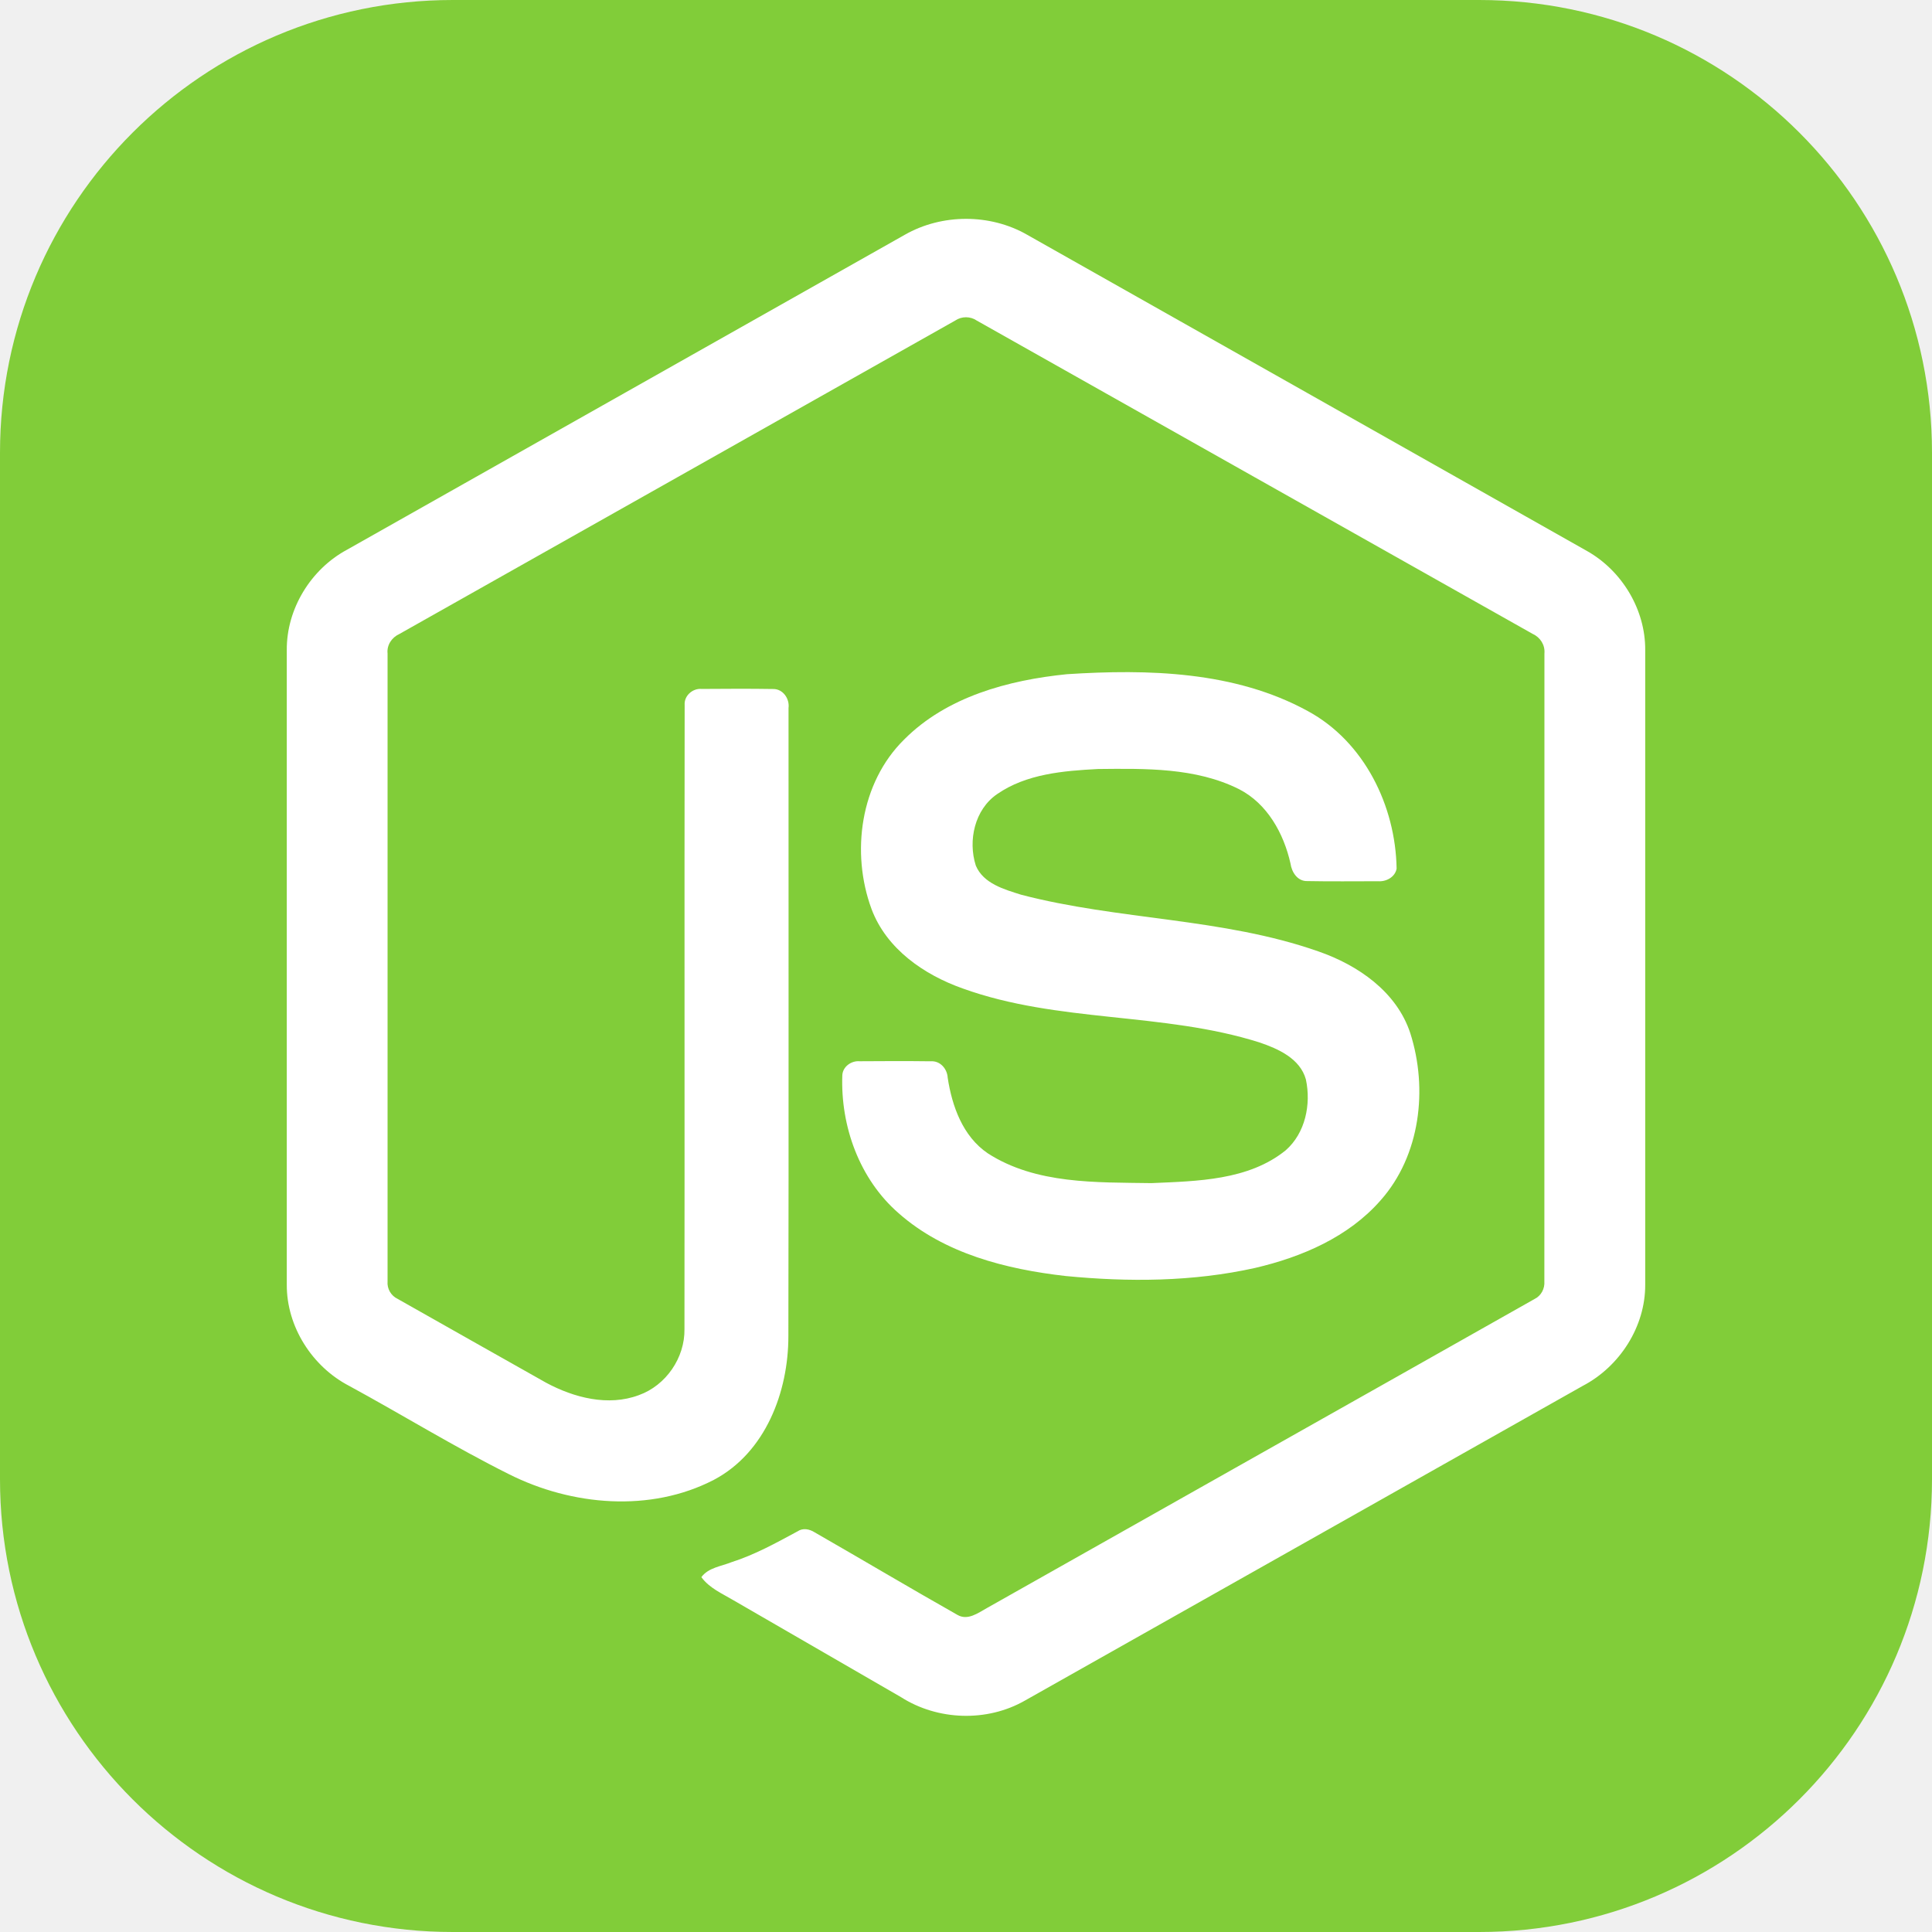
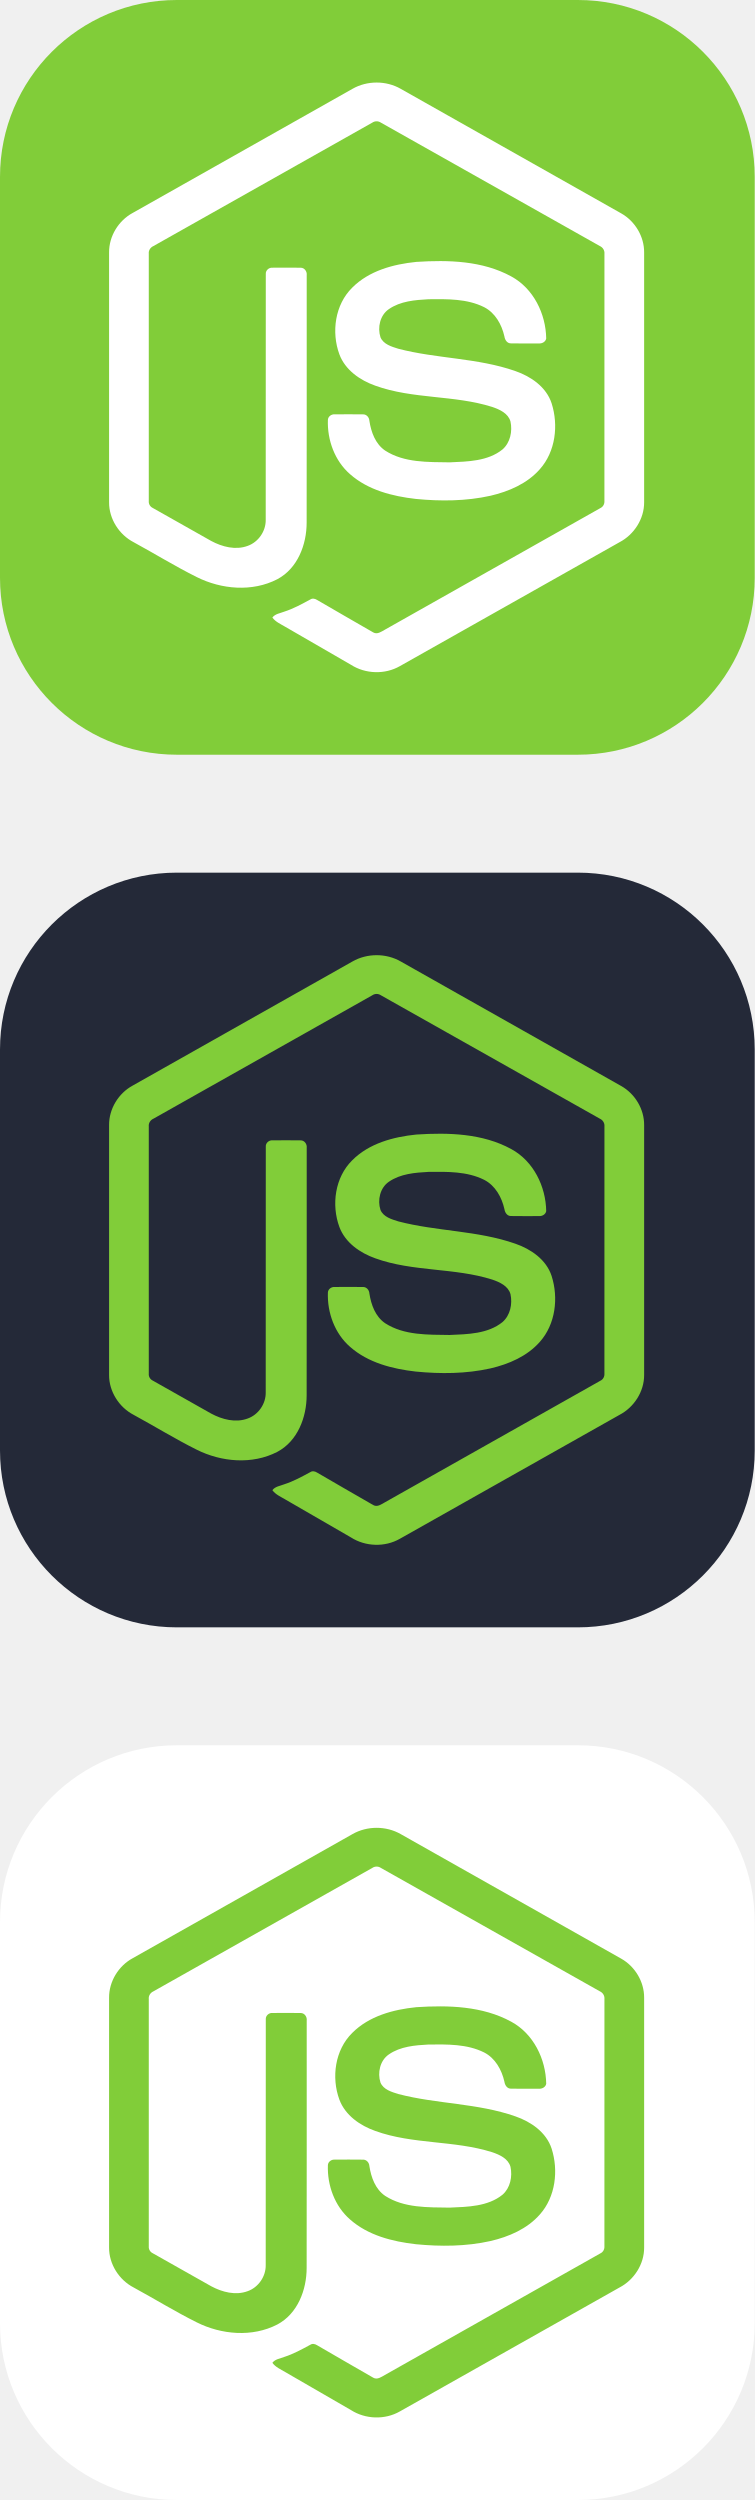
- <svg xmlns="http://www.w3.org/2000/svg" width="256" height="256" viewBox="0 0 256 256" fill="none">
-   <g clip-path="url(#clip0_170_1633)">
+ <svg xmlns="http://www.w3.org/2000/svg" width="256" height="848" viewBox="0 0 256 848" fill="none">
+   <g clip-path="url(#clip0_211_3338)">
    <path d="M196 0H60C26.863 0 0 26.863 0 60V196C0 229.137 26.863 256 60 256H196C229.137 256 256 229.137 256 196V60C256 26.863 229.137 0 196 0Z" fill="#81CD39" />
-     <path d="M119.878 31.116C124.797 28.301 131.203 28.288 136.117 31.116C160.839 45.086 185.569 59.033 210.287 73.011C214.937 75.63 218.046 80.804 217.999 86.161V170.206C218.034 175.785 214.617 181.083 209.712 183.642C185.071 197.535 160.442 211.444 135.805 225.337C130.786 228.207 124.251 227.986 119.387 224.88C112 220.598 104.6 216.336 97.212 212.058C95.702 211.158 94 210.442 92.934 208.978C93.877 207.708 95.562 207.55 96.931 206.995C100.014 206.014 102.847 204.44 105.679 202.913C106.396 202.423 107.27 202.611 107.957 203.049C114.274 206.671 120.536 210.399 126.874 213.986C128.226 214.767 129.595 213.73 130.751 213.086C154.931 199.419 179.141 185.805 203.318 172.134C204.214 171.703 204.709 170.752 204.636 169.771C204.653 142.046 204.64 114.317 204.645 86.592C204.747 85.478 204.103 84.455 203.096 83.999C178.541 70.17 153.997 56.321 129.446 42.488C128.575 41.889 127.426 41.888 126.554 42.484C102.002 56.321 77.464 70.183 52.912 84.011C51.909 84.468 51.236 85.475 51.355 86.592C51.36 114.317 51.355 142.046 51.355 169.775C51.268 170.756 51.801 171.687 52.691 172.109C59.242 175.824 65.802 179.513 72.358 183.216C76.052 185.203 80.586 186.385 84.656 184.862C88.246 183.574 90.763 179.909 90.695 176.097C90.729 148.534 90.678 120.967 90.72 93.408C90.631 92.184 91.791 91.173 92.981 91.288C96.129 91.267 99.281 91.246 102.429 91.297C103.743 91.267 104.647 92.585 104.485 93.817C104.472 121.555 104.519 149.293 104.464 177.03C104.472 184.423 101.435 192.467 94.597 196.084C86.174 200.447 75.762 199.522 67.44 195.338C60.236 191.742 53.36 187.498 46.284 183.646C41.366 181.101 37.966 175.782 38.001 170.207V86.161C37.949 80.693 41.182 75.425 45.976 72.844C70.613 58.941 95.246 45.026 119.878 31.116Z" fill="white" />
-     <path d="M141.372 89.335C152.117 88.643 163.62 88.925 173.289 94.219C180.776 98.275 184.926 106.789 185.058 115.106C184.849 116.227 183.676 116.846 182.605 116.769C179.488 116.765 176.369 116.812 173.252 116.748C171.929 116.799 171.161 115.58 170.995 114.411C170.099 110.431 167.928 106.49 164.183 104.57C158.433 101.692 151.767 101.837 145.497 101.897C140.92 102.139 135.998 102.536 132.12 105.227C129.143 107.266 128.239 111.382 129.301 114.697C130.303 117.077 133.05 117.845 135.299 118.553C148.248 121.94 161.97 121.602 174.672 126.059C179.931 127.876 185.075 131.409 186.875 136.915C189.23 144.295 188.198 153.115 182.947 159.039C178.689 163.914 172.488 166.568 166.303 168.009C158.075 169.844 149.536 169.891 141.18 169.076C133.323 168.18 125.146 166.116 119.081 160.763C113.894 156.259 111.361 149.241 111.612 142.469C111.672 141.325 112.811 140.527 113.907 140.621C117.046 140.596 120.186 140.587 123.325 140.626C124.58 140.536 125.509 141.62 125.574 142.802C126.152 146.593 127.577 150.573 130.884 152.82C137.264 156.937 145.271 156.655 152.577 156.77C158.63 156.502 165.425 156.421 170.364 152.42C172.97 150.138 173.742 146.32 173.038 143.036C172.275 140.263 169.374 138.971 166.883 138.126C154.1 134.083 140.224 135.55 127.565 130.977C122.425 129.161 117.455 125.727 115.481 120.447C112.726 112.974 113.988 103.73 119.789 98.006C125.445 92.312 133.609 90.12 141.372 89.335Z" fill="white" />
+     <path d="M119.556 30.134C124.516 27.295 130.975 27.282 135.93 30.134C160.857 44.219 185.792 58.282 210.714 72.375C215.403 75.016 218.538 80.233 218.49 85.634V170.376C218.526 176.001 215.08 181.343 210.135 183.923C185.289 197.931 160.456 211.955 135.615 225.964C130.555 228.857 123.966 228.635 119.061 225.503C111.613 221.185 104.152 216.888 96.703 212.575C95.18 211.667 93.464 210.945 92.39 209.469C93.34 208.189 95.039 208.029 96.419 207.47C99.528 206.48 102.384 204.893 105.24 203.354C105.963 202.86 106.844 203.049 107.537 203.491C113.906 207.143 120.22 210.902 126.61 214.519C127.973 215.306 129.354 214.26 130.519 213.611C154.9 199.831 179.31 186.104 203.688 172.32C204.591 171.885 205.09 170.926 205.017 169.937C205.034 141.983 205.021 114.024 205.026 86.069C205.128 84.946 204.479 83.914 203.464 83.455C178.705 69.511 153.958 55.547 129.204 41.6C128.325 40.996 127.167 40.995 126.288 41.595C101.532 55.547 76.791 69.524 52.036 83.467C51.024 83.927 50.346 84.942 50.466 86.069C50.47 114.024 50.466 141.983 50.466 169.941C50.378 170.93 50.915 171.869 51.812 172.295C58.418 176.04 65.033 179.76 71.643 183.494C75.367 185.497 79.939 186.689 84.042 185.153C87.663 183.855 90.2 180.159 90.131 176.316C90.166 148.524 90.114 120.729 90.157 92.941C90.067 91.707 91.237 90.688 92.436 90.805C95.611 90.783 98.789 90.762 101.963 90.813C103.288 90.783 104.199 92.112 104.036 93.354C104.023 121.322 104.07 149.29 104.015 177.256C104.023 184.711 100.961 192.821 94.066 196.468C85.573 200.867 75.075 199.935 66.684 195.716C59.42 192.09 52.488 187.811 45.352 183.927C40.394 181.361 36.966 175.998 37.001 170.377V85.634C36.949 80.121 40.209 74.809 45.042 72.208C69.883 58.189 94.72 44.159 119.556 30.134Z" fill="white" />
+     <path d="M141.228 88.835C152.062 88.137 163.661 88.422 173.41 93.759C180.959 97.849 185.143 106.433 185.276 114.819C185.065 115.95 183.883 116.574 182.803 116.496C179.66 116.492 176.515 116.539 173.372 116.475C172.038 116.526 171.264 115.297 171.097 114.119C170.193 110.106 168.004 106.132 164.228 104.196C158.431 101.294 151.709 101.44 145.387 101.501C140.773 101.745 135.81 102.145 131.9 104.858C128.898 106.914 127.986 111.064 129.057 114.407C130.068 116.807 132.837 117.581 135.105 118.295C148.161 121.71 161.997 121.369 174.804 125.863C180.107 127.695 185.293 131.257 187.108 136.809C189.483 144.25 188.442 153.143 183.148 159.116C178.854 164.032 172.602 166.708 166.366 168.161C158.07 170.011 149.46 170.058 141.035 169.236C133.113 168.333 124.868 166.252 118.753 160.855C113.523 156.313 110.969 149.237 111.222 142.409C111.282 141.256 112.431 140.451 113.536 140.546C116.701 140.521 119.867 140.511 123.032 140.551C124.297 140.46 125.234 141.553 125.299 142.745C125.882 146.567 127.319 150.58 130.653 152.846C137.086 156.997 145.16 156.713 152.526 156.829C158.629 156.558 165.481 156.477 170.46 152.442C173.088 150.142 173.866 146.292 173.157 142.981C172.387 140.185 169.462 138.882 166.951 138.03C154.062 133.954 140.071 135.433 127.307 130.822C122.124 128.991 117.113 125.528 115.123 120.205C112.345 112.67 113.617 103.349 119.466 97.578C125.169 91.837 133.401 89.626 141.228 88.835Z" fill="white" />
+   </g>
+   <g clip-path="url(#clip1_211_3338)">
+     <rect y="296" width="256" height="256" rx="60" fill="#242938" />
+     <path d="M119.556 326.134C124.516 323.295 130.975 323.282 135.93 326.134C160.857 340.219 185.792 354.282 210.714 368.375C215.403 371.016 218.538 376.233 218.49 381.634V466.376C218.526 472.001 215.08 477.343 210.135 479.923C185.289 493.931 160.456 507.955 135.615 521.964C130.555 524.857 123.966 524.635 119.061 521.503C111.613 517.185 104.152 512.888 96.703 508.575C95.18 507.667 93.464 506.945 92.39 505.469C93.34 504.189 95.039 504.029 96.419 503.47C99.528 502.48 102.384 500.893 105.24 499.354C105.963 498.86 106.844 499.049 107.537 499.491C113.906 503.143 120.22 506.902 126.61 510.519C127.973 511.306 129.354 510.26 130.519 509.611C154.9 495.831 179.31 482.104 203.688 468.32C204.591 467.885 205.09 466.926 205.017 465.937C205.034 437.983 205.021 410.024 205.026 382.069C205.128 380.946 204.479 379.914 203.464 379.455C178.705 365.511 153.958 351.547 129.204 337.6C128.325 336.996 127.167 336.995 126.288 337.595C101.532 351.547 76.791 365.524 52.036 379.467C51.024 379.927 50.346 380.942 50.466 382.069C50.47 410.024 50.466 437.983 50.466 465.941C50.378 466.93 50.915 467.869 51.812 468.295C58.418 472.04 65.033 475.76 71.643 479.494C75.367 481.497 79.939 482.689 84.042 481.153C87.663 479.855 90.2 476.159 90.131 472.316C90.166 444.524 90.114 416.729 90.157 388.941C90.067 387.708 91.237 386.688 92.436 386.805C95.611 386.783 98.789 386.762 101.963 386.813C103.288 386.783 104.199 388.111 104.036 389.354C104.023 417.322 104.07 445.29 104.015 473.256C104.023 480.711 100.961 488.821 94.066 492.468C85.573 496.867 75.075 495.935 66.684 491.716C59.42 488.09 52.488 483.811 45.352 479.927C40.394 477.361 36.966 471.998 37.001 466.377V381.634C36.949 376.121 40.209 370.809 45.042 368.208C69.883 354.189 94.72 340.159 119.556 326.134Z" fill="#81CD39" />
+     <path d="M141.228 384.835C152.062 384.137 163.661 384.422 173.41 389.759C180.959 393.849 185.143 402.433 185.276 410.819C185.065 411.95 183.883 412.574 182.803 412.496C179.66 412.492 176.515 412.539 173.372 412.475C172.038 412.526 171.264 411.297 171.097 410.119C170.193 406.106 168.004 402.132 164.228 400.196C158.431 397.294 151.709 397.44 145.387 397.501C140.773 397.745 135.81 398.145 131.9 400.858C128.898 402.914 127.986 407.064 129.057 410.407C130.068 412.807 132.837 413.581 135.105 414.295C148.161 417.71 161.997 417.369 174.804 421.863C180.107 423.695 185.293 427.257 187.108 432.809C189.483 440.25 188.442 449.143 183.148 455.116C178.854 460.032 172.602 462.708 166.366 464.161C158.07 466.011 149.46 466.058 141.035 465.236C133.113 464.333 124.868 462.252 118.753 456.855C113.523 452.313 110.969 445.237 111.222 438.409C111.282 437.255 112.431 436.451 113.536 436.546C116.701 436.52 119.867 436.511 123.032 436.551C124.297 436.46 125.234 437.553 125.299 438.745C125.882 442.567 127.319 446.58 130.653 448.846C137.086 452.997 145.16 452.712 152.526 452.828C158.629 452.558 165.481 452.477 170.46 448.442C173.088 446.141 173.866 442.292 173.157 438.981C172.387 436.185 169.462 434.882 166.951 434.03C154.062 429.953 140.071 431.433 127.307 426.822C122.124 424.991 117.113 421.528 115.123 416.205C112.345 408.67 113.617 399.349 119.466 393.578C125.169 387.836 133.401 385.626 141.228 384.835Z" fill="#81CD39" />
+   </g>
+   <g clip-path="url(#clip2_211_3338)">
+     <rect y="592" width="256" height="256" rx="60" fill="white" />
+     <path d="M119.556 622.134C124.516 619.295 130.975 619.282 135.93 622.134C160.857 636.219 185.792 650.282 210.714 664.375C215.403 667.016 218.538 672.233 218.49 677.634V762.376C218.526 768.001 215.08 773.343 210.135 775.923C185.289 789.931 160.456 803.955 135.615 817.964C130.555 820.857 123.966 820.635 119.061 817.503C111.613 813.185 104.152 808.888 96.703 804.575C95.18 803.667 93.464 802.945 92.39 801.469C93.34 800.189 95.039 800.029 96.419 799.47C99.528 798.48 102.384 796.893 105.24 795.354C105.963 794.86 106.844 795.049 107.537 795.491C113.906 799.143 120.22 802.902 126.61 806.519C127.973 807.306 129.354 806.26 130.519 805.611C154.9 791.831 179.31 778.104 203.688 764.32C204.591 763.885 205.09 762.926 205.017 761.937C205.034 733.983 205.021 706.024 205.026 678.069C205.128 676.946 204.479 675.914 203.464 675.455C178.705 661.511 153.958 647.547 129.204 633.6C128.325 632.996 127.167 632.995 126.288 633.595C101.532 647.547 76.791 661.524 52.036 675.467C51.024 675.927 50.346 676.942 50.466 678.069C50.47 706.024 50.466 733.983 50.466 761.941C50.378 762.93 50.915 763.869 51.812 764.295C58.418 768.04 65.033 771.76 71.643 775.494C75.367 777.497 79.939 778.689 84.042 777.153C87.663 775.855 90.2 772.159 90.131 768.316C90.166 740.524 90.114 712.729 90.157 684.941C90.067 683.708 91.237 682.688 92.436 682.805C95.611 682.783 98.789 682.762 101.963 682.813C103.288 682.783 104.199 684.111 104.036 685.354C104.023 713.322 104.07 741.29 104.015 769.256C104.023 776.711 100.961 784.821 94.066 788.468C85.573 792.867 75.075 791.935 66.684 787.716C59.42 784.09 52.488 779.811 45.352 775.927C40.394 773.361 36.966 767.998 37.001 762.377V677.634C36.949 672.121 40.209 666.809 45.042 664.208C69.883 650.189 94.72 636.159 119.556 622.134Z" fill="#81CD39" />
+     <path d="M141.228 680.835C152.062 680.137 163.661 680.422 173.41 685.759C180.959 689.849 185.143 698.433 185.276 706.819C185.065 707.95 183.883 708.574 182.803 708.496C179.66 708.492 176.515 708.539 173.372 708.475C172.038 708.526 171.264 707.297 171.097 706.119C170.193 702.106 168.004 698.132 164.228 696.196C158.431 693.294 151.709 693.44 145.387 693.501C140.773 693.745 135.81 694.145 131.9 696.858C128.898 698.914 127.986 703.064 129.057 706.407C130.068 708.807 132.837 709.581 135.105 710.295C148.161 713.71 161.997 713.369 174.804 717.863C180.107 719.695 185.293 723.257 187.108 728.809C189.483 736.25 188.442 745.143 183.148 751.116C178.854 756.032 172.602 758.708 166.366 760.161C158.07 762.011 149.46 762.058 141.035 761.236C133.113 760.333 124.868 758.252 118.753 752.855C113.523 748.313 110.969 741.237 111.222 734.409C111.282 733.255 112.431 732.451 113.536 732.546C116.701 732.52 119.867 732.511 123.032 732.551C124.297 732.46 125.234 733.553 125.299 734.745C125.882 738.567 127.319 742.58 130.653 744.846C137.086 748.997 145.16 748.712 152.526 748.828C158.629 748.558 165.481 748.477 170.46 744.442C173.088 742.141 173.866 738.292 173.157 734.981C172.387 732.185 169.462 730.882 166.951 730.03C154.062 725.953 140.071 727.433 127.307 722.822C122.124 720.991 117.113 717.528 115.123 712.205C112.345 704.67 113.617 695.349 119.466 689.578C125.169 683.836 133.401 681.626 141.228 680.835Z" fill="#81CD39" />
  </g>
  <defs>
-     <clipPath id="clip0_170_1633">
+     <clipPath id="clip0_211_3338">
      <rect width="256" height="256" fill="white" />
+     </clipPath>
+     <clipPath id="clip1_211_3338">
+       <rect width="256" height="256" fill="white" transform="translate(0 296)" />
+     </clipPath>
+     <clipPath id="clip2_211_3338">
+       <rect width="256" height="256" fill="white" transform="translate(0 592)" />
    </clipPath>
  </defs>
</svg>
